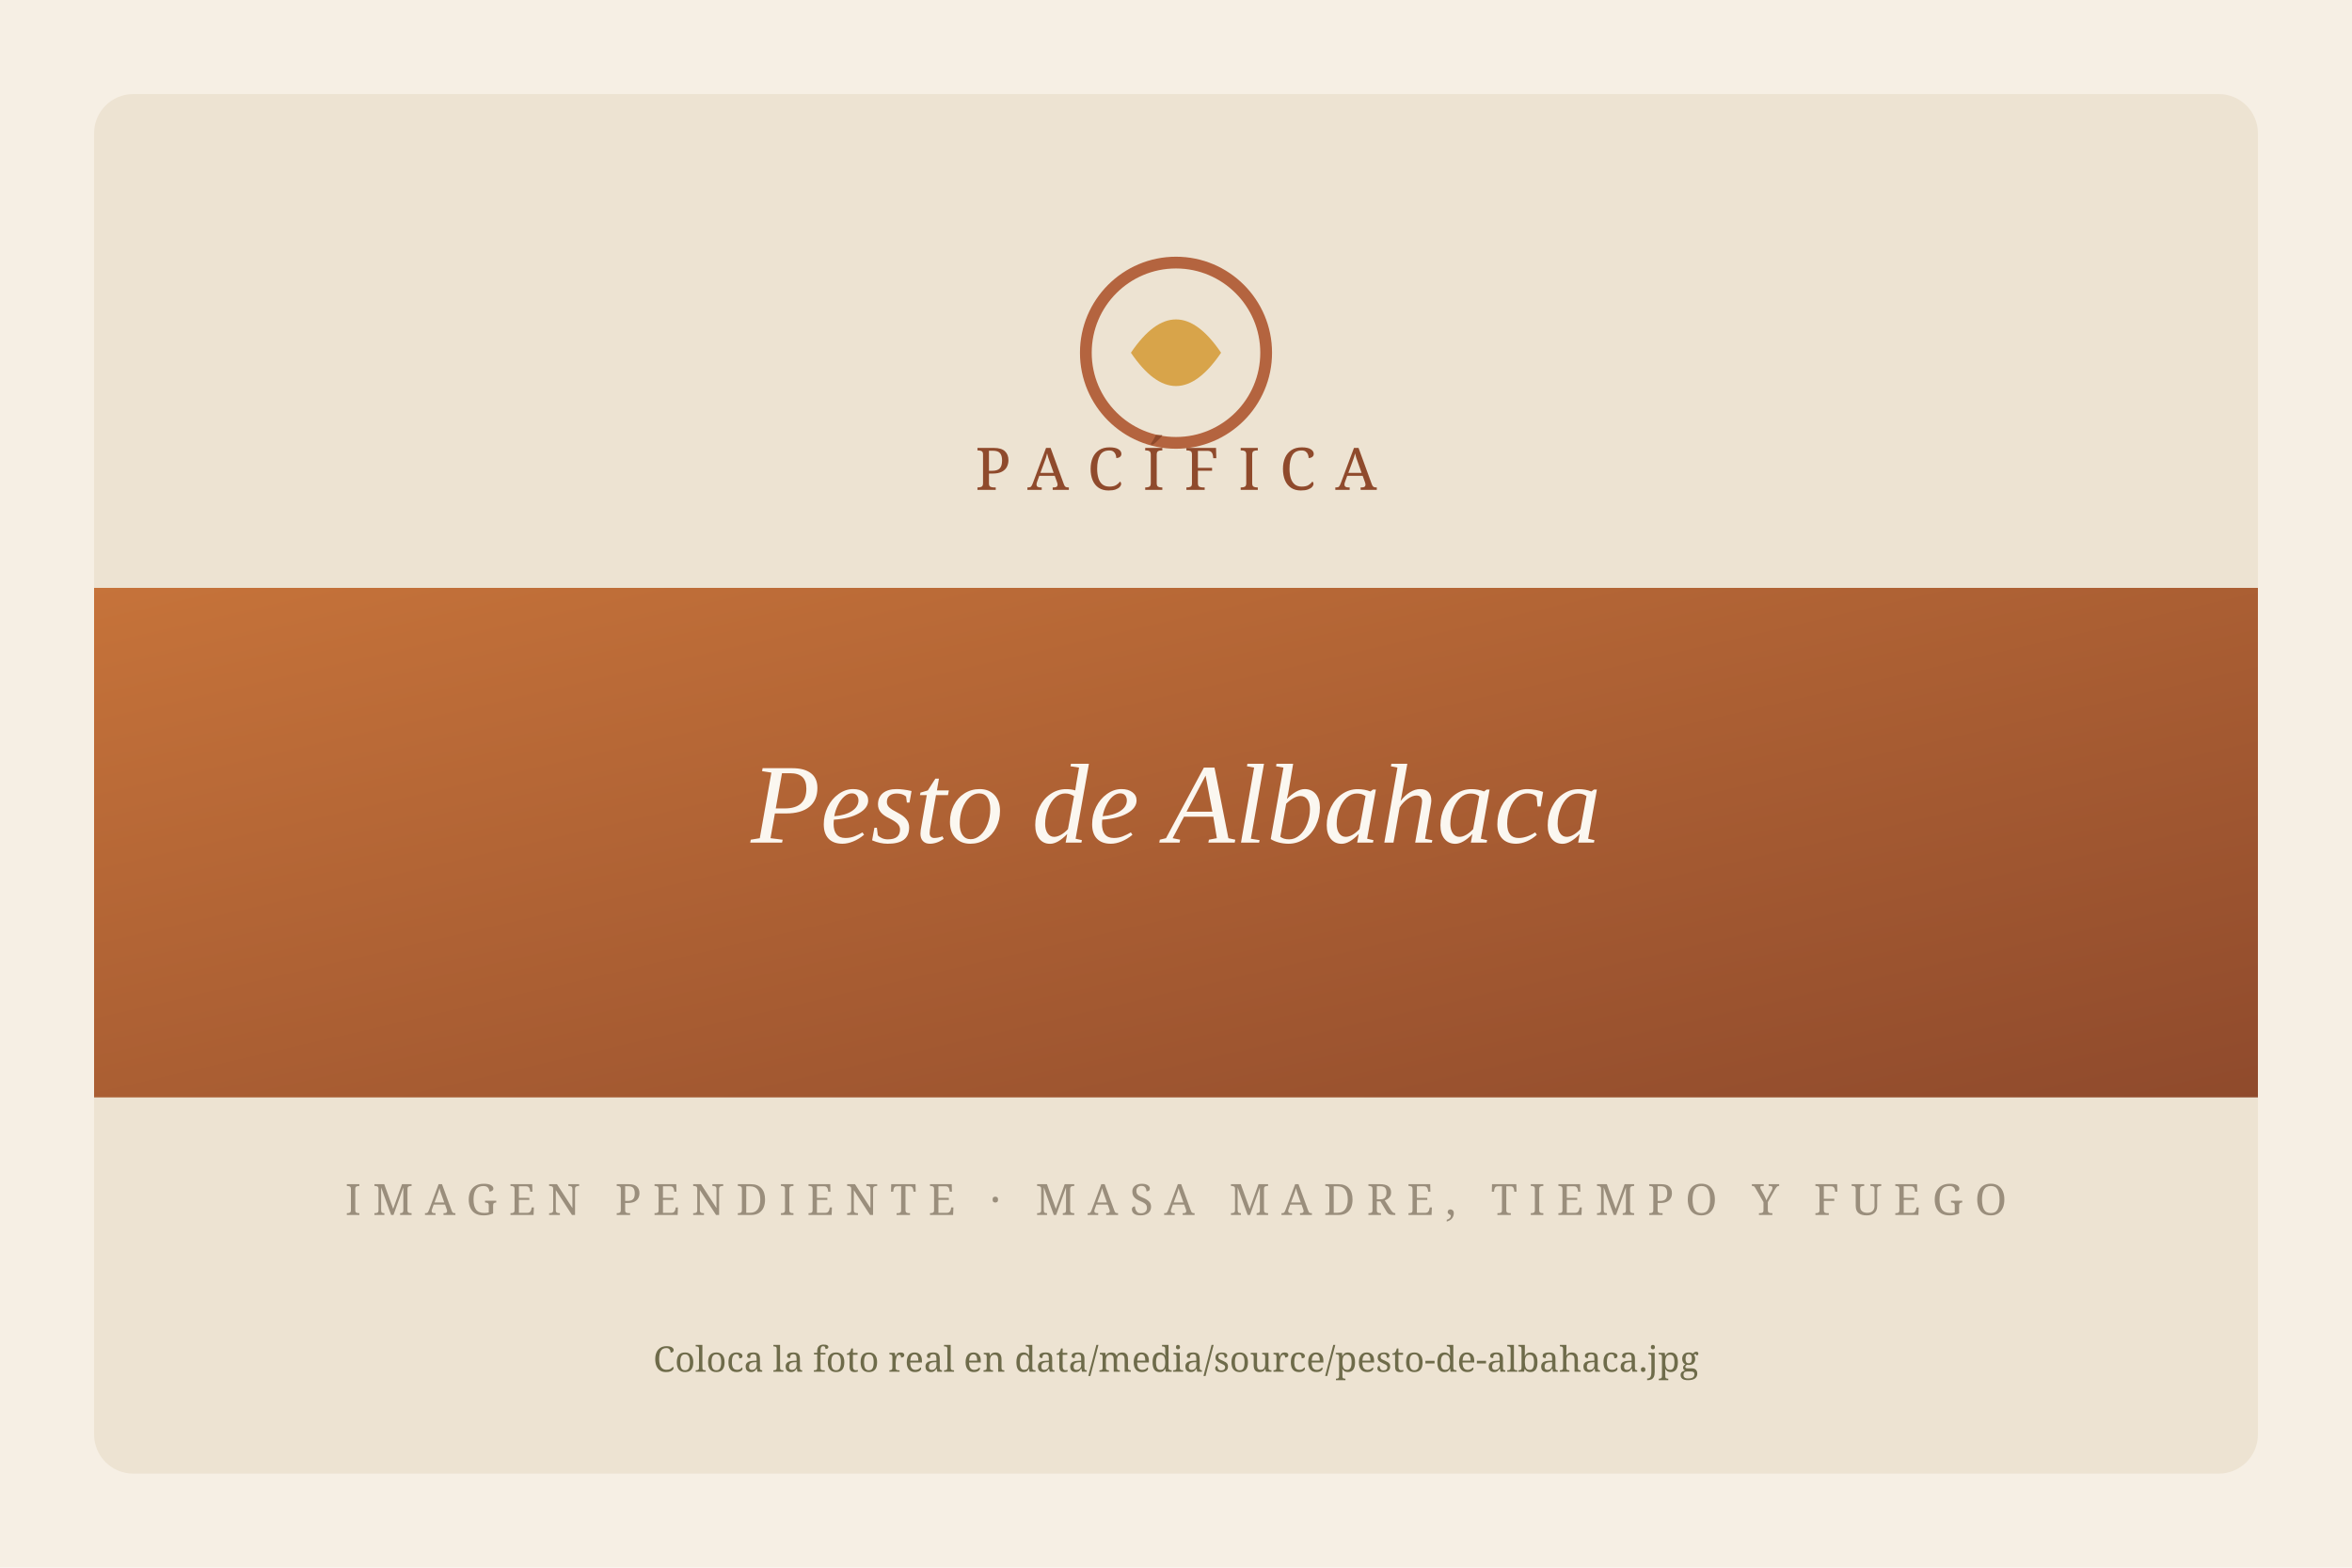
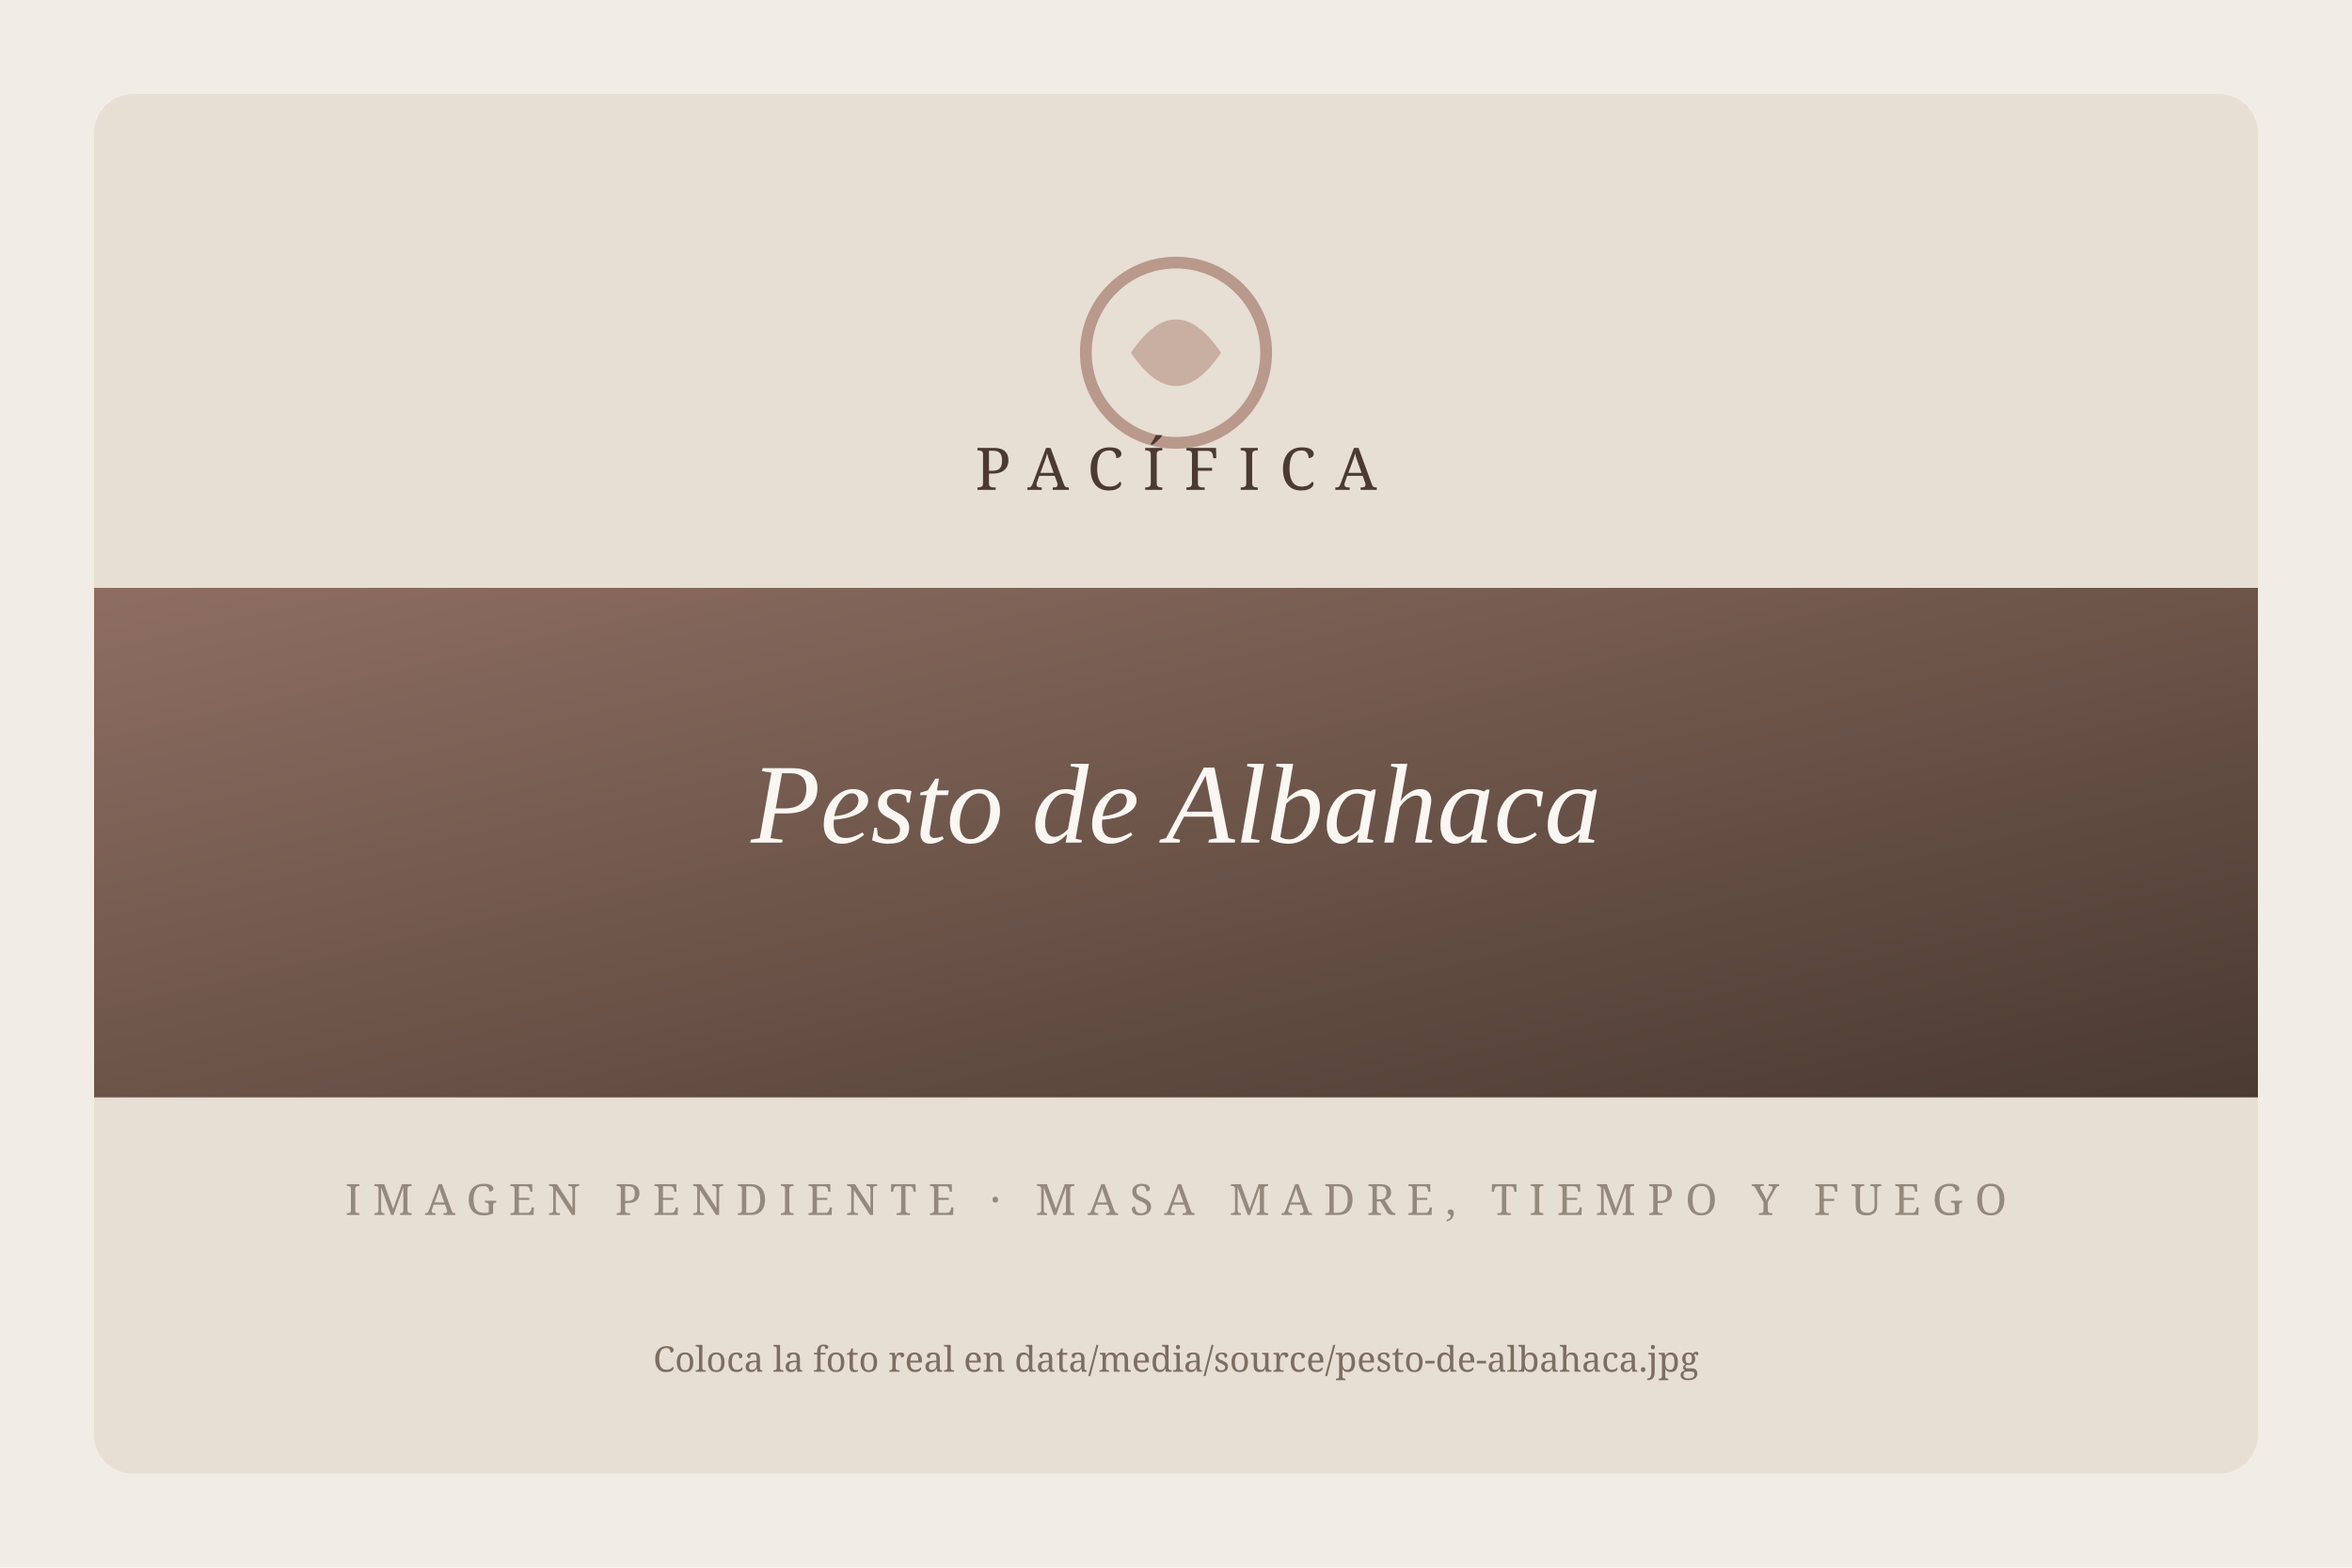
<svg xmlns="http://www.w3.org/2000/svg" width="1200" height="800" viewBox="0 0 1200 800" role="img" aria-label="Pesto de Albahaca — imagen pendiente">
  <defs>
    <linearGradient id="oven" x1="0" y1="0" x2="1" y2="1">
-       <stop offset="0" stop-color="#C6733A" />
-       <stop offset="1" stop-color="#8F4A2C" />
+       <stop offset="0" stop-color="#8E6E62" />
+       <stop offset="1" stop-color="#4A3A30" />
    </linearGradient>
  </defs>
-   <rect width="1200" height="800" fill="#F6EFE4" />
-   <rect x="48" y="48" width="1104" height="704" rx="20" fill="#EDE3D2" />
+   <rect width="1200" height="800" fill="#F2ECE6" />
+   <rect x="48" y="48" width="1104" height="704" rx="20" fill="#E7DED4" />
  <rect x="48" y="300" width="1104" height="260" fill="url(#oven)" />
-   <circle cx="600" cy="180" r="46" fill="none" stroke="#B4643F" stroke-width="6" />
-   <path d="M577 180 q23 -34 46 0 q-23 34 -46 0 Z" fill="#D8A44A" />
-   <text x="600" y="250" text-anchor="middle" font-family="Georgia, serif" font-size="30" letter-spacing="10" fill="#8F4A2C">PACÍFICA</text>
-   <text x="600" y="430" text-anchor="middle" font-family="Georgia, 'Times New Roman', serif" font-size="58" font-style="italic" fill="#FBF7F0">Pesto de Albahaca</text>
-   <text x="600" y="620" text-anchor="middle" font-family="Georgia, serif" font-size="22" letter-spacing="6" fill="#9A8E7C">IMAGEN PENDIENTE · MASA MADRE, TIEMPO Y FUEGO</text>
-   <text x="600" y="700" text-anchor="middle" font-family="Georgia, serif" font-size="18" fill="#6E6B4A">Coloca la foto real en data/media/source/pesto-de-albahaca.jpg</text>
+   <circle cx="600" cy="180" r="46" fill="none" stroke="#B9998C" stroke-width="6" />
+   <path d="M577 180 q23 -34 46 0 q-23 34 -46 0 Z" fill="#C9AEA2" />
+   <text x="600" y="250" text-anchor="middle" font-family="Georgia, serif" font-size="30" letter-spacing="10" fill="#4A3A30">PACÍFICA</text>
+   <text x="600" y="430" text-anchor="middle" font-family="Georgia, 'Times New Roman', serif" font-size="58" font-style="italic" fill="#FAF6F2">Pesto de Albahaca</text>
+   <text x="600" y="620" text-anchor="middle" font-family="Georgia, serif" font-size="22" letter-spacing="6" fill="#94897C">IMAGEN PENDIENTE · MASA MADRE, TIEMPO Y FUEGO</text>
+   <text x="600" y="700" text-anchor="middle" font-family="Georgia, serif" font-size="18" fill="#7C6E60">Coloca la foto real en data/media/source/pesto-de-albahaca.jpg</text>
</svg>
